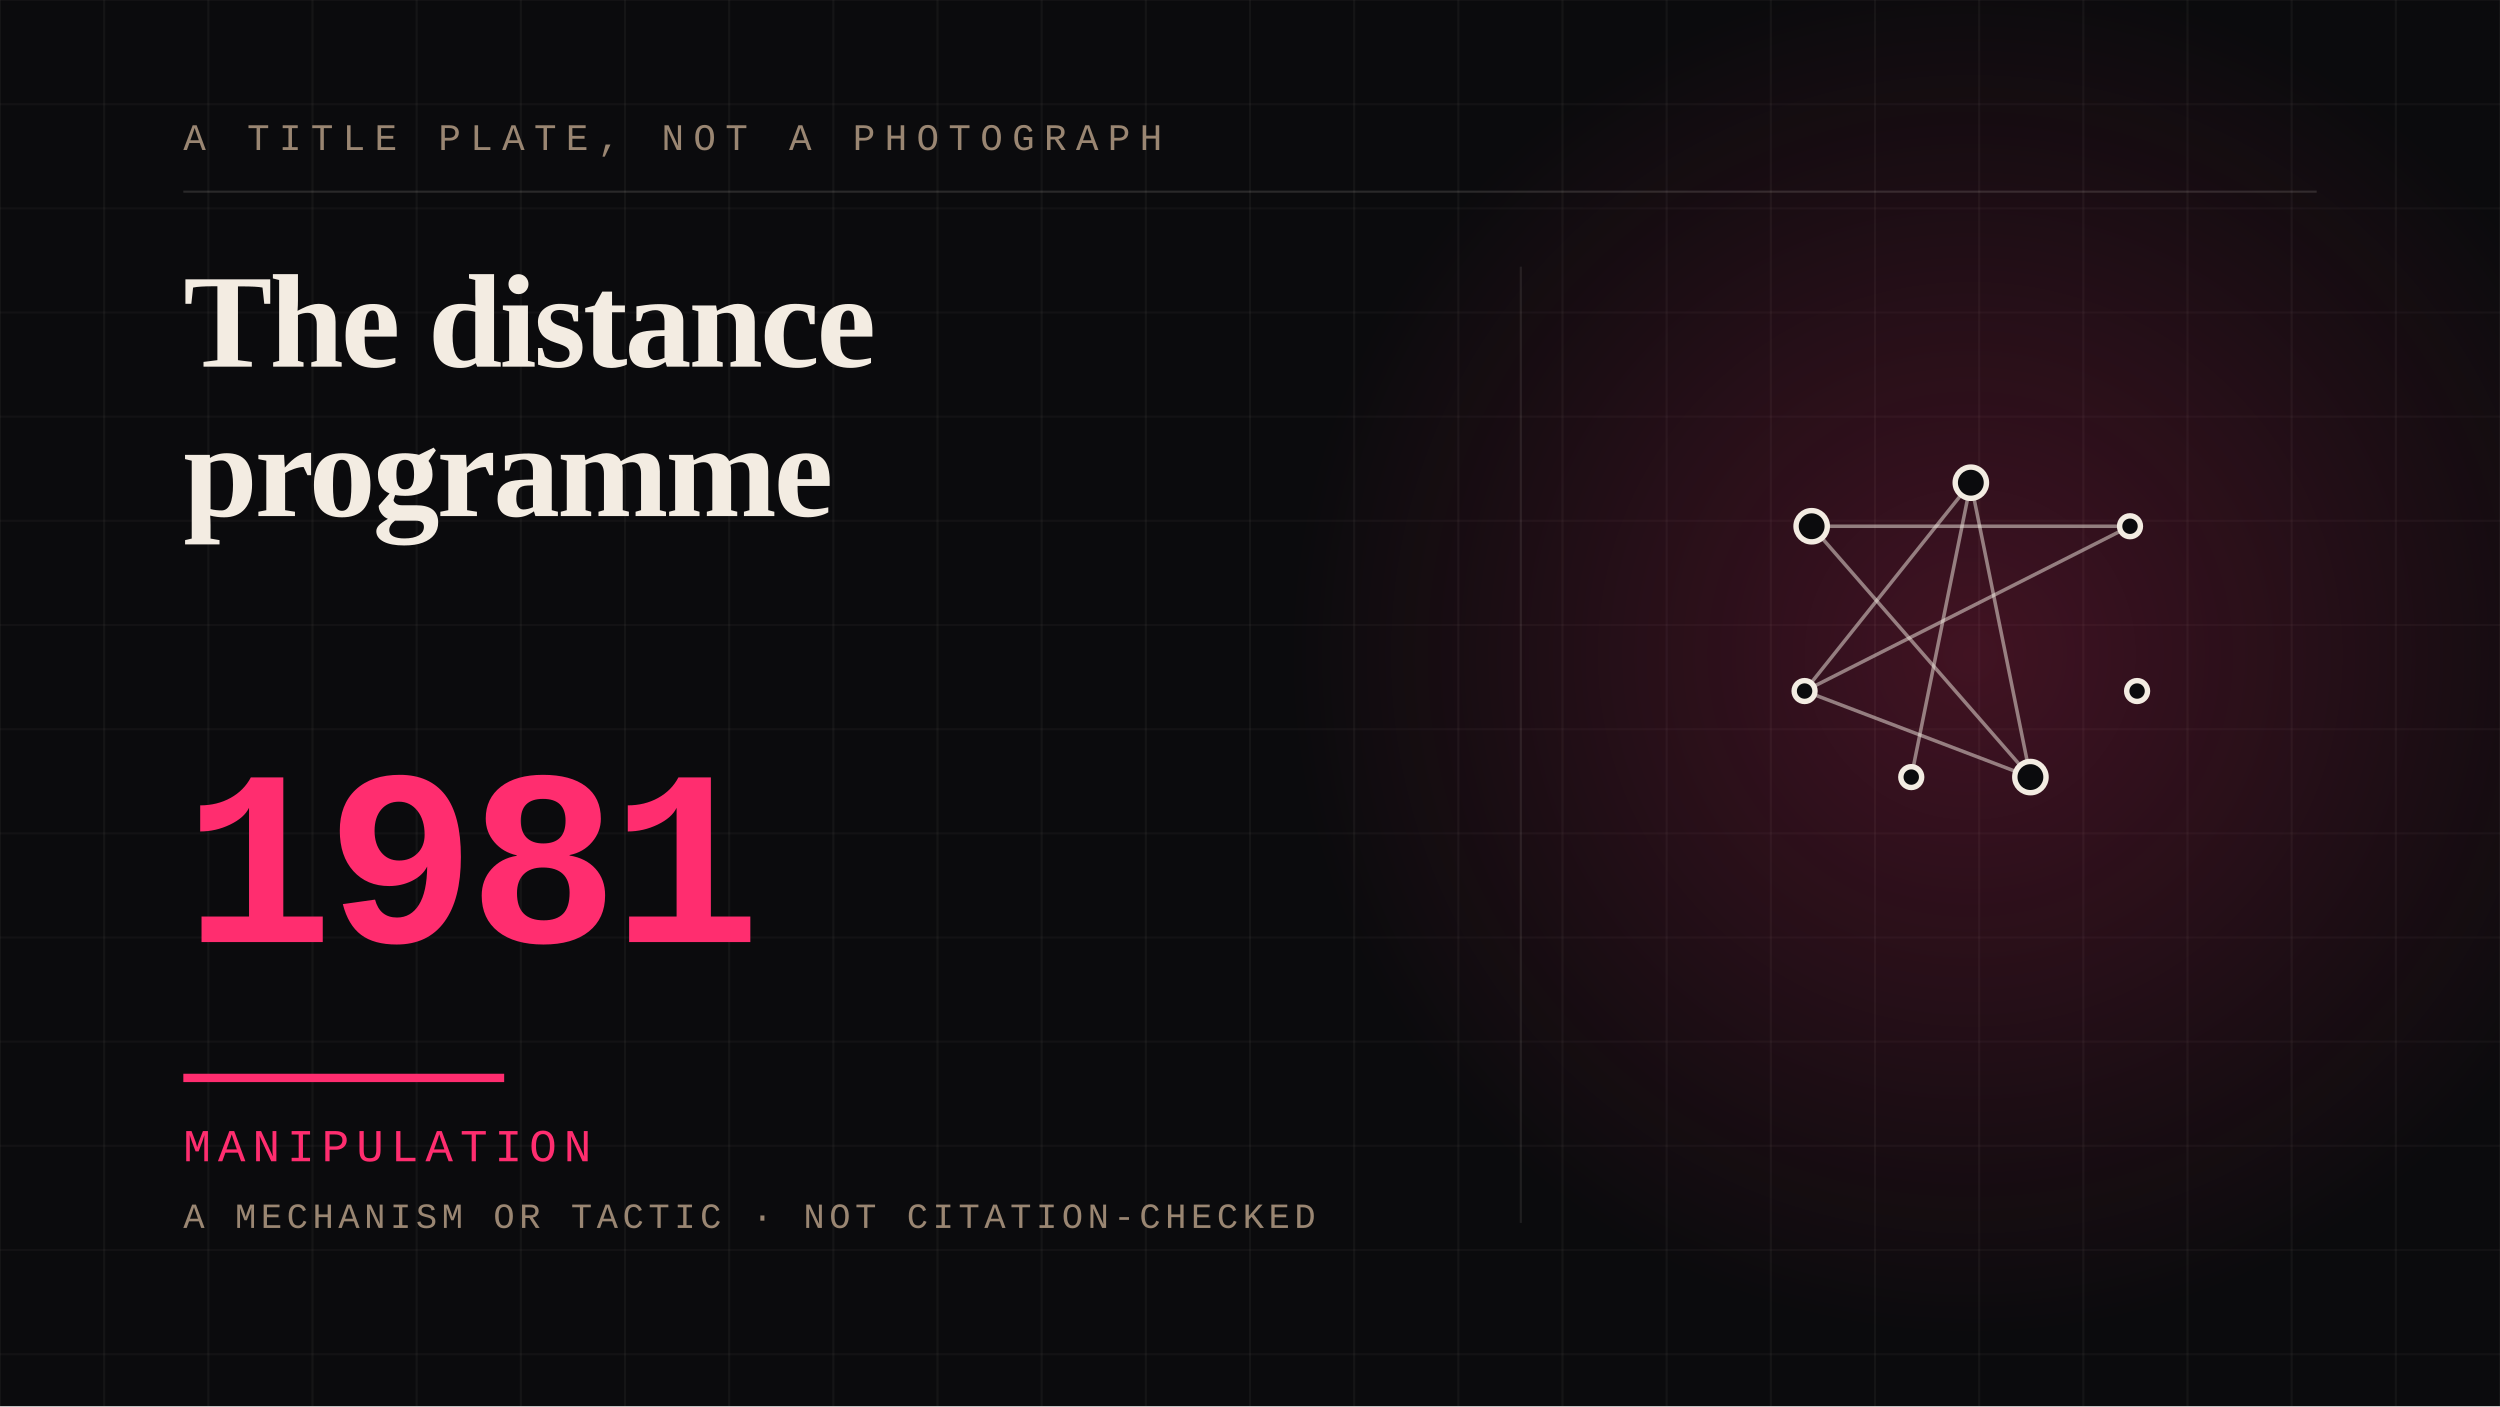
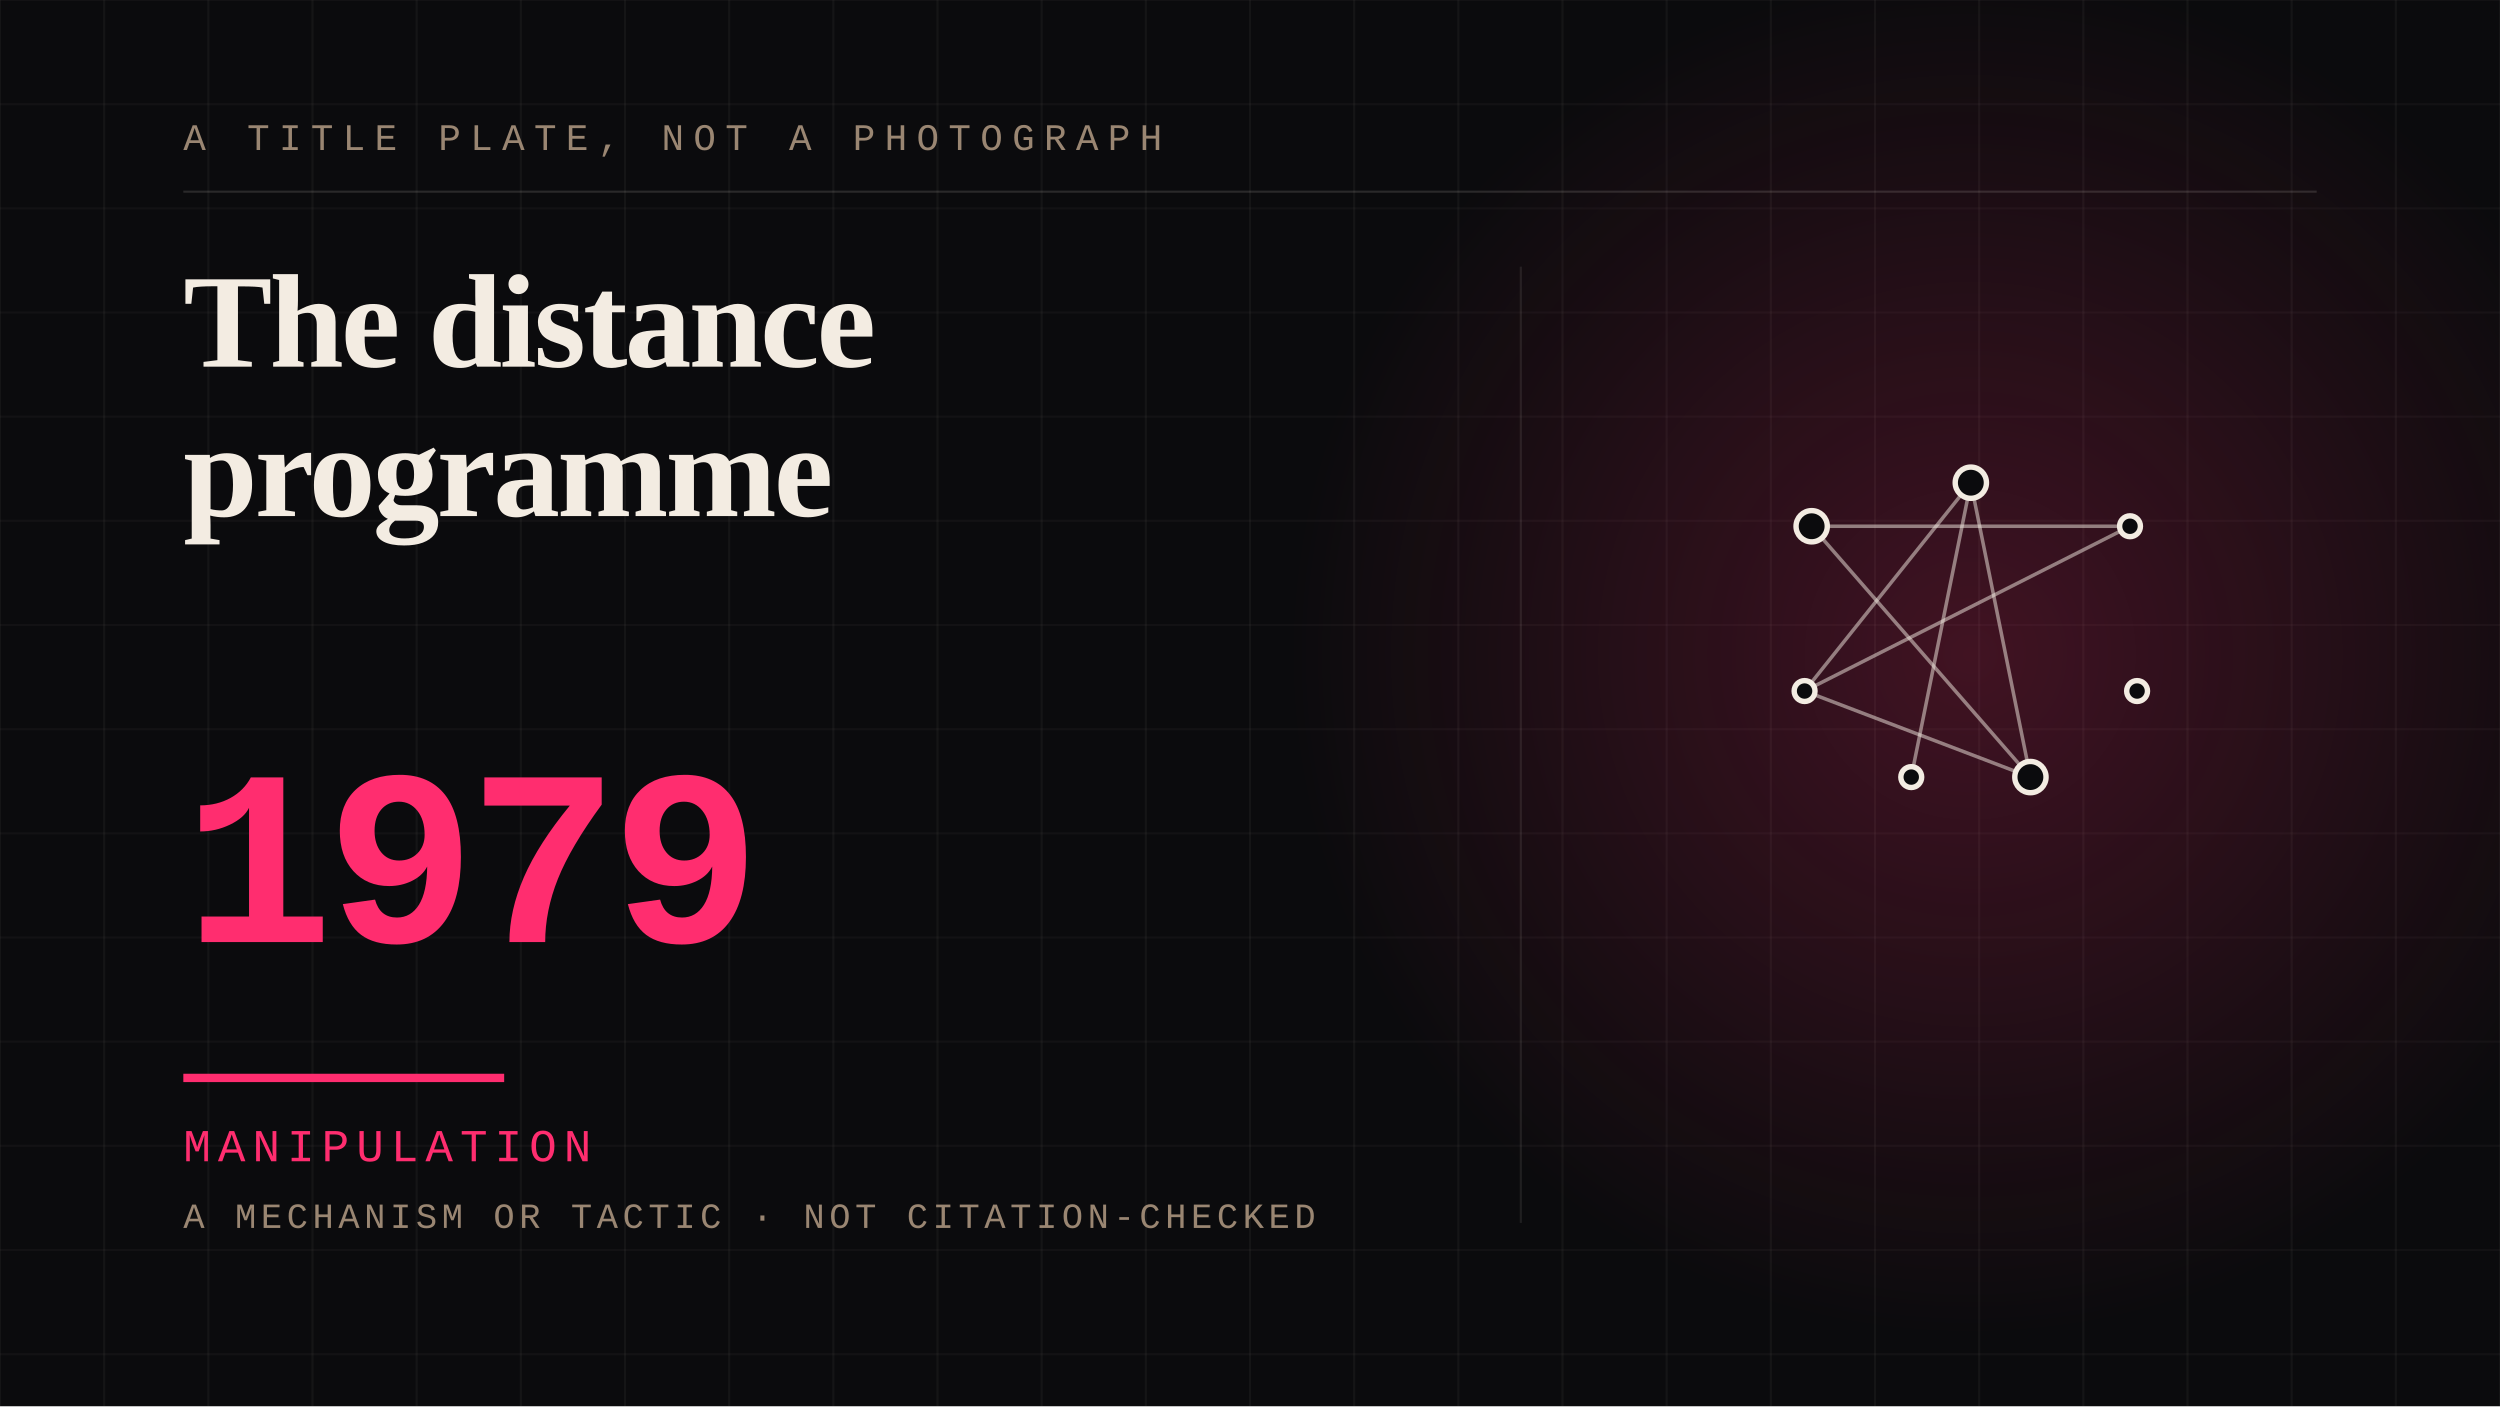
- <svg xmlns="http://www.w3.org/2000/svg" viewBox="0 0 1200 675" width="1200" height="675" role="img" aria-label="Title plate: The distance programme, 1981, A mechanism or tactic, Manipulation. Drawn from the entry's own record, not a photograph.">
+ <svg xmlns="http://www.w3.org/2000/svg" viewBox="0 0 1200 675" width="1200" height="675" role="img" aria-label="Title plate: The distance programme, 1979, A mechanism or tactic, Manipulation. Drawn from the entry's own record, not a photograph.">
  <rect width="1200" height="675" fill="#0b0b0d" />
  <line x1="0" y1="0" x2="0" y2="675" stroke="#f3ece2" stroke-width="1" opacity=".045" />
  <line x1="50" y1="0" x2="50" y2="675" stroke="#f3ece2" stroke-width="1" opacity=".045" />
  <line x1="100" y1="0" x2="100" y2="675" stroke="#f3ece2" stroke-width="1" opacity=".045" />
  <line x1="150" y1="0" x2="150" y2="675" stroke="#f3ece2" stroke-width="1" opacity=".045" />
  <line x1="200" y1="0" x2="200" y2="675" stroke="#f3ece2" stroke-width="1" opacity=".045" />
  <line x1="250" y1="0" x2="250" y2="675" stroke="#f3ece2" stroke-width="1" opacity=".045" />
  <line x1="300" y1="0" x2="300" y2="675" stroke="#f3ece2" stroke-width="1" opacity=".045" />
  <line x1="350" y1="0" x2="350" y2="675" stroke="#f3ece2" stroke-width="1" opacity=".045" />
  <line x1="400" y1="0" x2="400" y2="675" stroke="#f3ece2" stroke-width="1" opacity=".045" />
  <line x1="450" y1="0" x2="450" y2="675" stroke="#f3ece2" stroke-width="1" opacity=".045" />
  <line x1="500" y1="0" x2="500" y2="675" stroke="#f3ece2" stroke-width="1" opacity=".045" />
  <line x1="550" y1="0" x2="550" y2="675" stroke="#f3ece2" stroke-width="1" opacity=".045" />
  <line x1="600" y1="0" x2="600" y2="675" stroke="#f3ece2" stroke-width="1" opacity=".045" />
  <line x1="650" y1="0" x2="650" y2="675" stroke="#f3ece2" stroke-width="1" opacity=".045" />
  <line x1="700" y1="0" x2="700" y2="675" stroke="#f3ece2" stroke-width="1" opacity=".045" />
  <line x1="750" y1="0" x2="750" y2="675" stroke="#f3ece2" stroke-width="1" opacity=".045" />
  <line x1="800" y1="0" x2="800" y2="675" stroke="#f3ece2" stroke-width="1" opacity=".045" />
  <line x1="850" y1="0" x2="850" y2="675" stroke="#f3ece2" stroke-width="1" opacity=".045" />
  <line x1="900" y1="0" x2="900" y2="675" stroke="#f3ece2" stroke-width="1" opacity=".045" />
  <line x1="950" y1="0" x2="950" y2="675" stroke="#f3ece2" stroke-width="1" opacity=".045" />
  <line x1="1000" y1="0" x2="1000" y2="675" stroke="#f3ece2" stroke-width="1" opacity=".045" />
  <line x1="1050" y1="0" x2="1050" y2="675" stroke="#f3ece2" stroke-width="1" opacity=".045" />
  <line x1="1100" y1="0" x2="1100" y2="675" stroke="#f3ece2" stroke-width="1" opacity=".045" />
  <line x1="1150" y1="0" x2="1150" y2="675" stroke="#f3ece2" stroke-width="1" opacity=".045" />
  <line x1="1200" y1="0" x2="1200" y2="675" stroke="#f3ece2" stroke-width="1" opacity=".045" />
  <line x1="0" y1="0" x2="1200" y2="0" stroke="#f3ece2" stroke-width="1" opacity=".035" />
  <line x1="0" y1="50" x2="1200" y2="50" stroke="#f3ece2" stroke-width="1" opacity=".035" />
  <line x1="0" y1="100" x2="1200" y2="100" stroke="#f3ece2" stroke-width="1" opacity=".035" />
  <line x1="0" y1="150" x2="1200" y2="150" stroke="#f3ece2" stroke-width="1" opacity=".035" />
  <line x1="0" y1="200" x2="1200" y2="200" stroke="#f3ece2" stroke-width="1" opacity=".035" />
  <line x1="0" y1="250" x2="1200" y2="250" stroke="#f3ece2" stroke-width="1" opacity=".035" />
  <line x1="0" y1="300" x2="1200" y2="300" stroke="#f3ece2" stroke-width="1" opacity=".035" />
  <line x1="0" y1="350" x2="1200" y2="350" stroke="#f3ece2" stroke-width="1" opacity=".035" />
  <line x1="0" y1="400" x2="1200" y2="400" stroke="#f3ece2" stroke-width="1" opacity=".035" />
  <line x1="0" y1="450" x2="1200" y2="450" stroke="#f3ece2" stroke-width="1" opacity=".035" />
  <line x1="0" y1="500" x2="1200" y2="500" stroke="#f3ece2" stroke-width="1" opacity=".035" />
  <line x1="0" y1="550" x2="1200" y2="550" stroke="#f3ece2" stroke-width="1" opacity=".035" />
  <line x1="0" y1="600" x2="1200" y2="600" stroke="#f3ece2" stroke-width="1" opacity=".035" />
  <line x1="0" y1="650" x2="1200" y2="650" stroke="#f3ece2" stroke-width="1" opacity=".035" />
  <defs>
    <radialGradient id="pg" cx=".5" cy=".5" r=".5">
      <stop offset="0" stop-color="#ff2d6f" stop-opacity=".22" />
      <stop offset="1" stop-color="#ff2d6f" stop-opacity="0" />
    </radialGradient>
  </defs>
  <circle cx="946" cy="314" r="330" fill="url(#pg)" />
  <line x1="946.0" y1="231.7" x2="974.6" y2="373.0" stroke="#f3ece2" stroke-width="1.7" opacity=".5" />
  <line x1="946.0" y1="231.7" x2="917.4" y2="373.0" stroke="#f3ece2" stroke-width="1.7" opacity=".5" />
  <line x1="946.0" y1="231.7" x2="866.2" y2="331.7" stroke="#f3ece2" stroke-width="1.7" opacity=".5" />
  <line x1="1022.4" y1="252.6" x2="866.2" y2="331.7" stroke="#f3ece2" stroke-width="1.7" opacity=".5" />
  <line x1="1022.4" y1="252.6" x2="869.6" y2="252.6" stroke="#f3ece2" stroke-width="1.7" opacity=".5" />
  <line x1="974.6" y1="373.0" x2="866.2" y2="331.7" stroke="#f3ece2" stroke-width="1.7" opacity=".5" />
  <line x1="974.6" y1="373.0" x2="869.6" y2="252.6" stroke="#f3ece2" stroke-width="1.7" opacity=".5" />
  <circle cx="946.0" cy="231.7" r="7.5" fill="#0b0b0d" stroke="#f3ece2" stroke-width="2.6" />
  <circle cx="1022.4" cy="252.6" r="5" fill="#0b0b0d" stroke="#f3ece2" stroke-width="2.6" />
  <circle cx="1025.8" cy="331.7" r="5" fill="#0b0b0d" stroke="#f3ece2" stroke-width="2.6" />
  <circle cx="974.6" cy="373.0" r="7.5" fill="#0b0b0d" stroke="#f3ece2" stroke-width="2.6" />
  <circle cx="917.4" cy="373.0" r="5" fill="#0b0b0d" stroke="#f3ece2" stroke-width="2.6" />
  <circle cx="866.2" cy="331.7" r="5" fill="#0b0b0d" stroke="#f3ece2" stroke-width="2.6" />
  <circle cx="869.6" cy="252.6" r="7.5" fill="#0b0b0d" stroke="#f3ece2" stroke-width="2.6" />
  <text x="88" y="176.0" font-family="Georgia,&quot;Times New Roman&quot;,serif" font-size="64" font-weight="700" fill="#f3ece2" letter-spacing="-1.3">The distance</text>
  <text x="88" y="247.7" font-family="Georgia,&quot;Times New Roman&quot;,serif" font-size="64" font-weight="700" fill="#f3ece2" letter-spacing="-1.3">programme</text>
-   <text x="88" y="452.2" font-family="Consolas,&quot;Courier New&quot;,monospace" font-size="120" font-weight="700" letter-spacing="-3.6" fill="#ff2d6f">1981</text>
+   <text x="88" y="452.2" font-family="Consolas,&quot;Courier New&quot;,monospace" font-size="120" font-weight="700" letter-spacing="-3.6" fill="#ff2d6f">1979</text>
  <line x1="88" y1="517.4" x2="242.0" y2="517.4" stroke="#ff2d6f" stroke-width="4" />
  <text x="88" y="557.4" font-family="Consolas,&quot;Courier New&quot;,monospace" font-size="22" letter-spacing="3.4" fill="#ff2d6f">MANIPULATION</text>
  <text x="88" y="589.4" font-family="Consolas,&quot;Courier New&quot;,monospace" font-size="17" letter-spacing="2.2" fill="#9a8672">A MECHANISM OR TACTIC  ·  NOT CITATION-CHECKED</text>
  <text x="88" y="72" font-family="Consolas,&quot;Courier New&quot;,monospace" font-size="18" letter-spacing="4.5" fill="#9a8672">A TITLE PLATE, NOT A PHOTOGRAPH</text>
  <line x1="88" y1="92" x2="1112" y2="92" stroke="#f3ece2" stroke-width="1" opacity=".14" />
  <line x1="730" y1="128" x2="730" y2="587" stroke="#f3ece2" stroke-width="1" opacity=".09" />
</svg>
